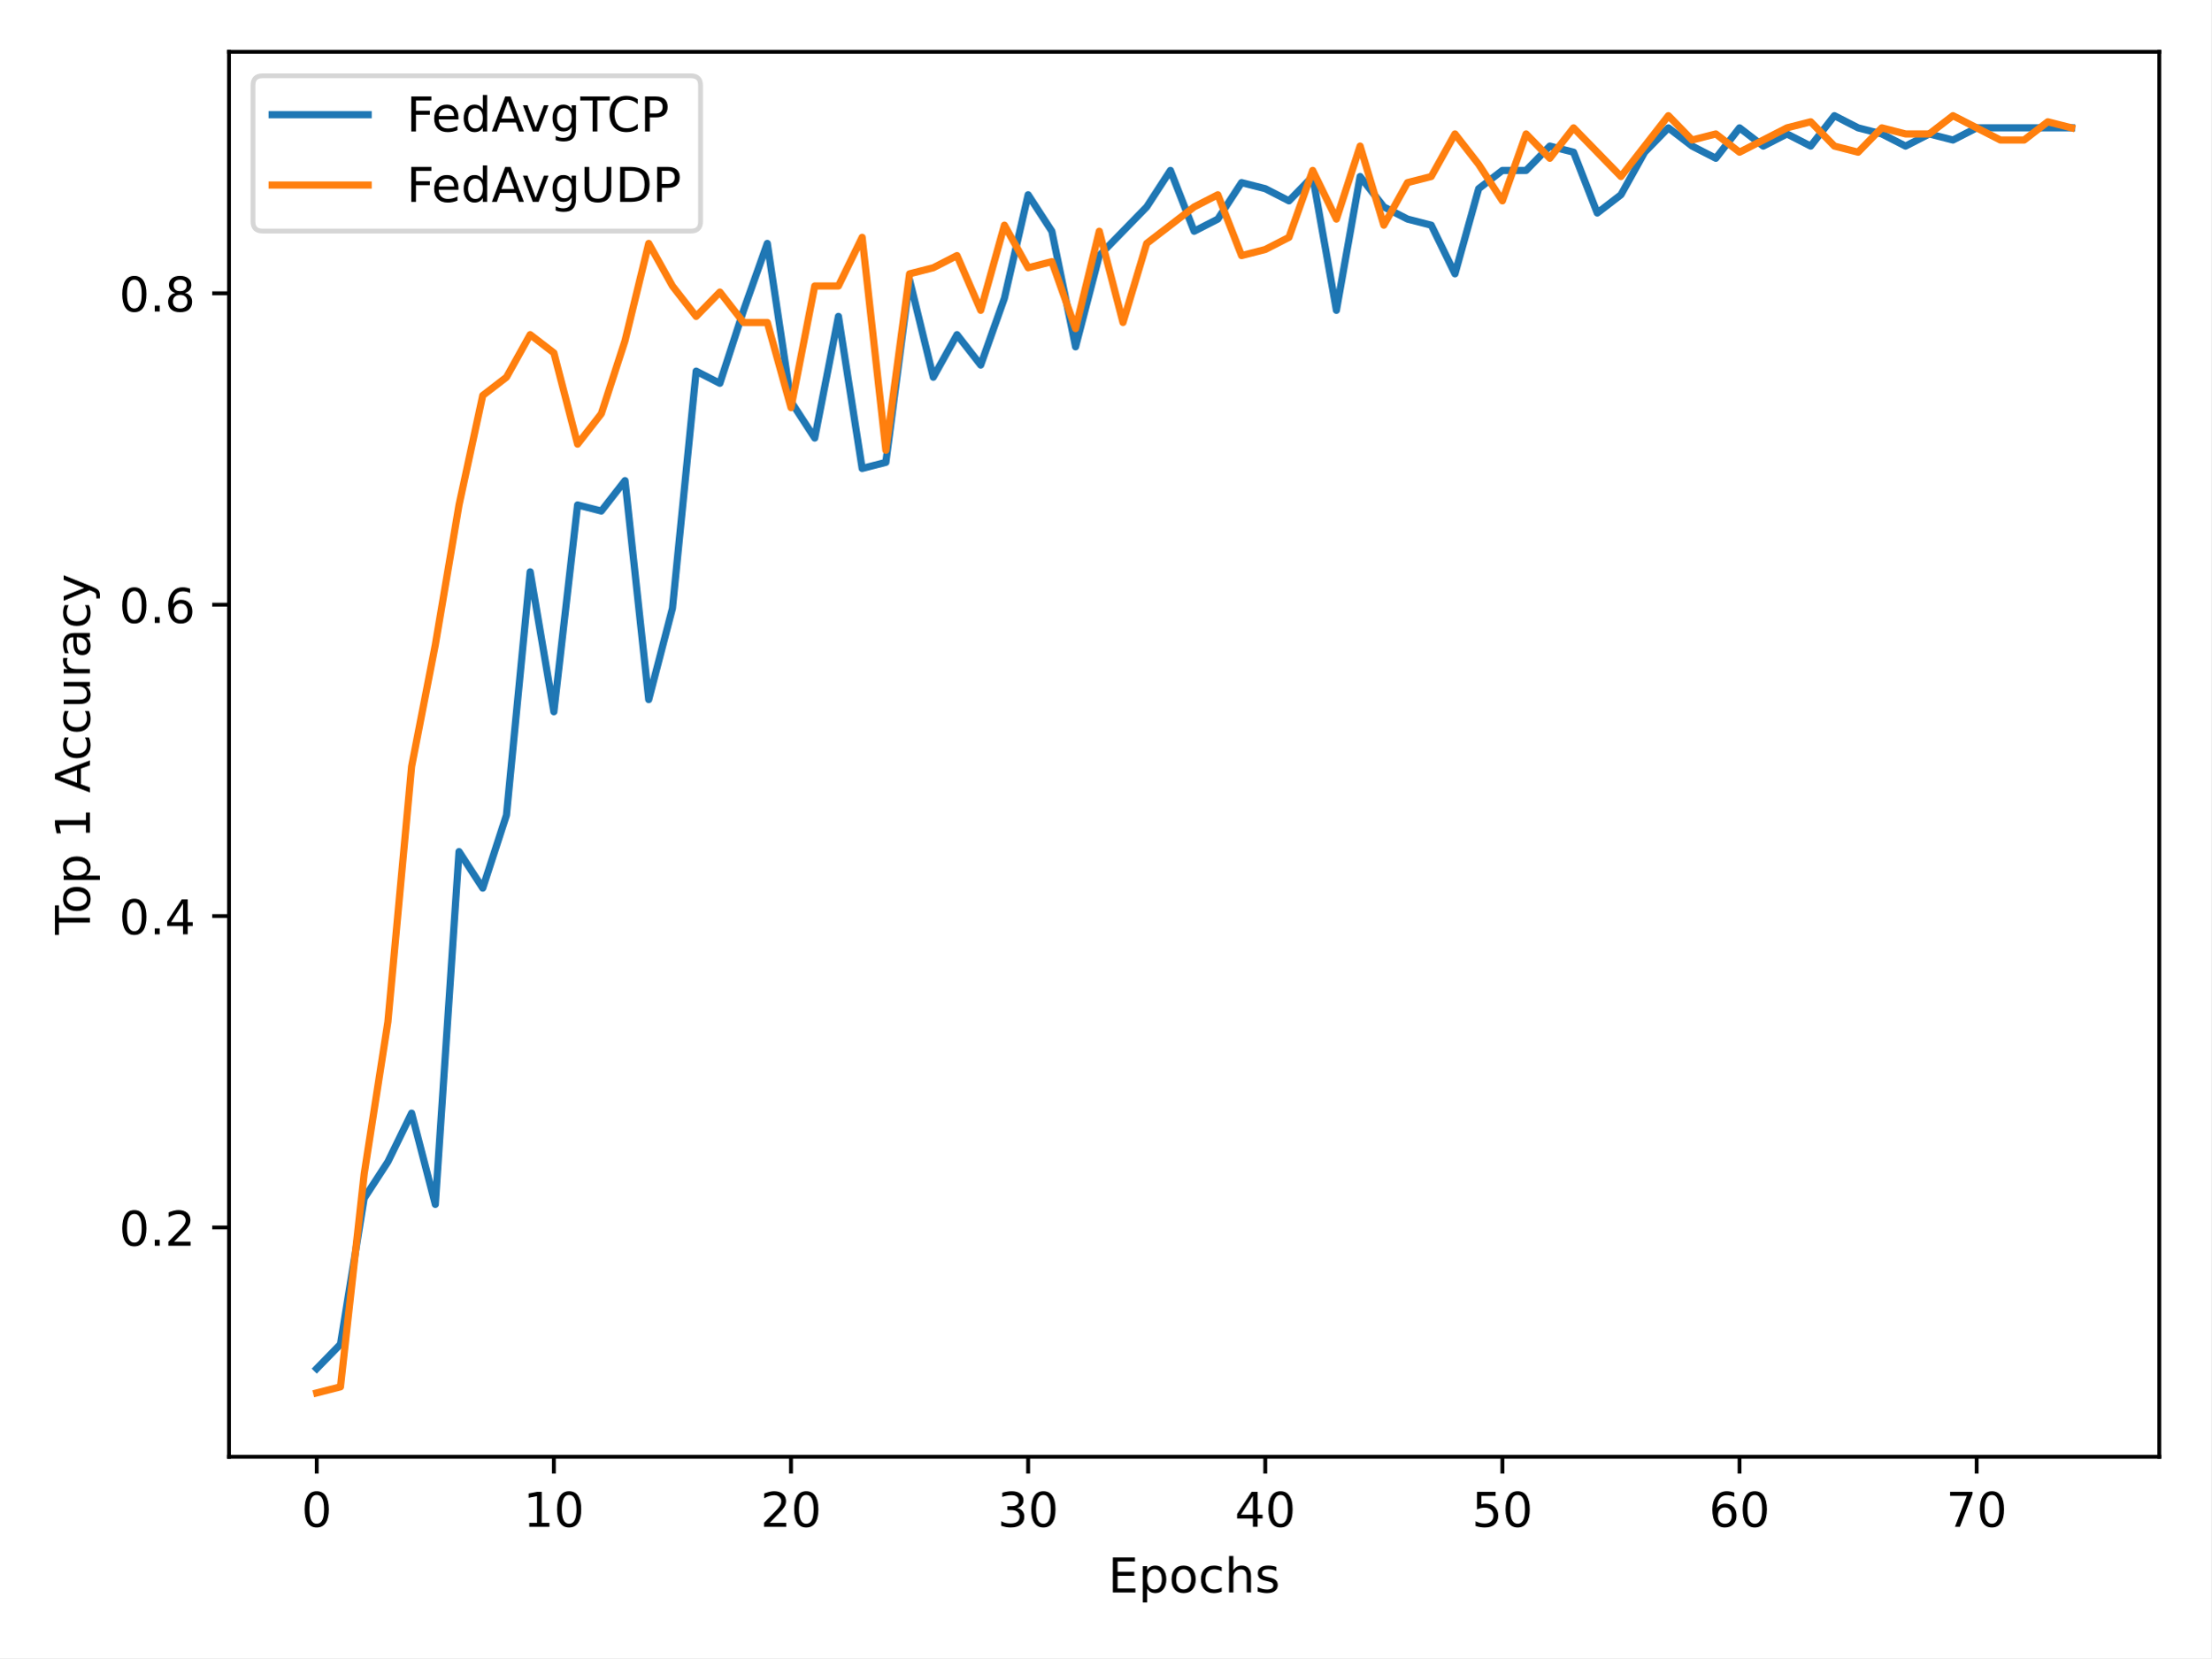
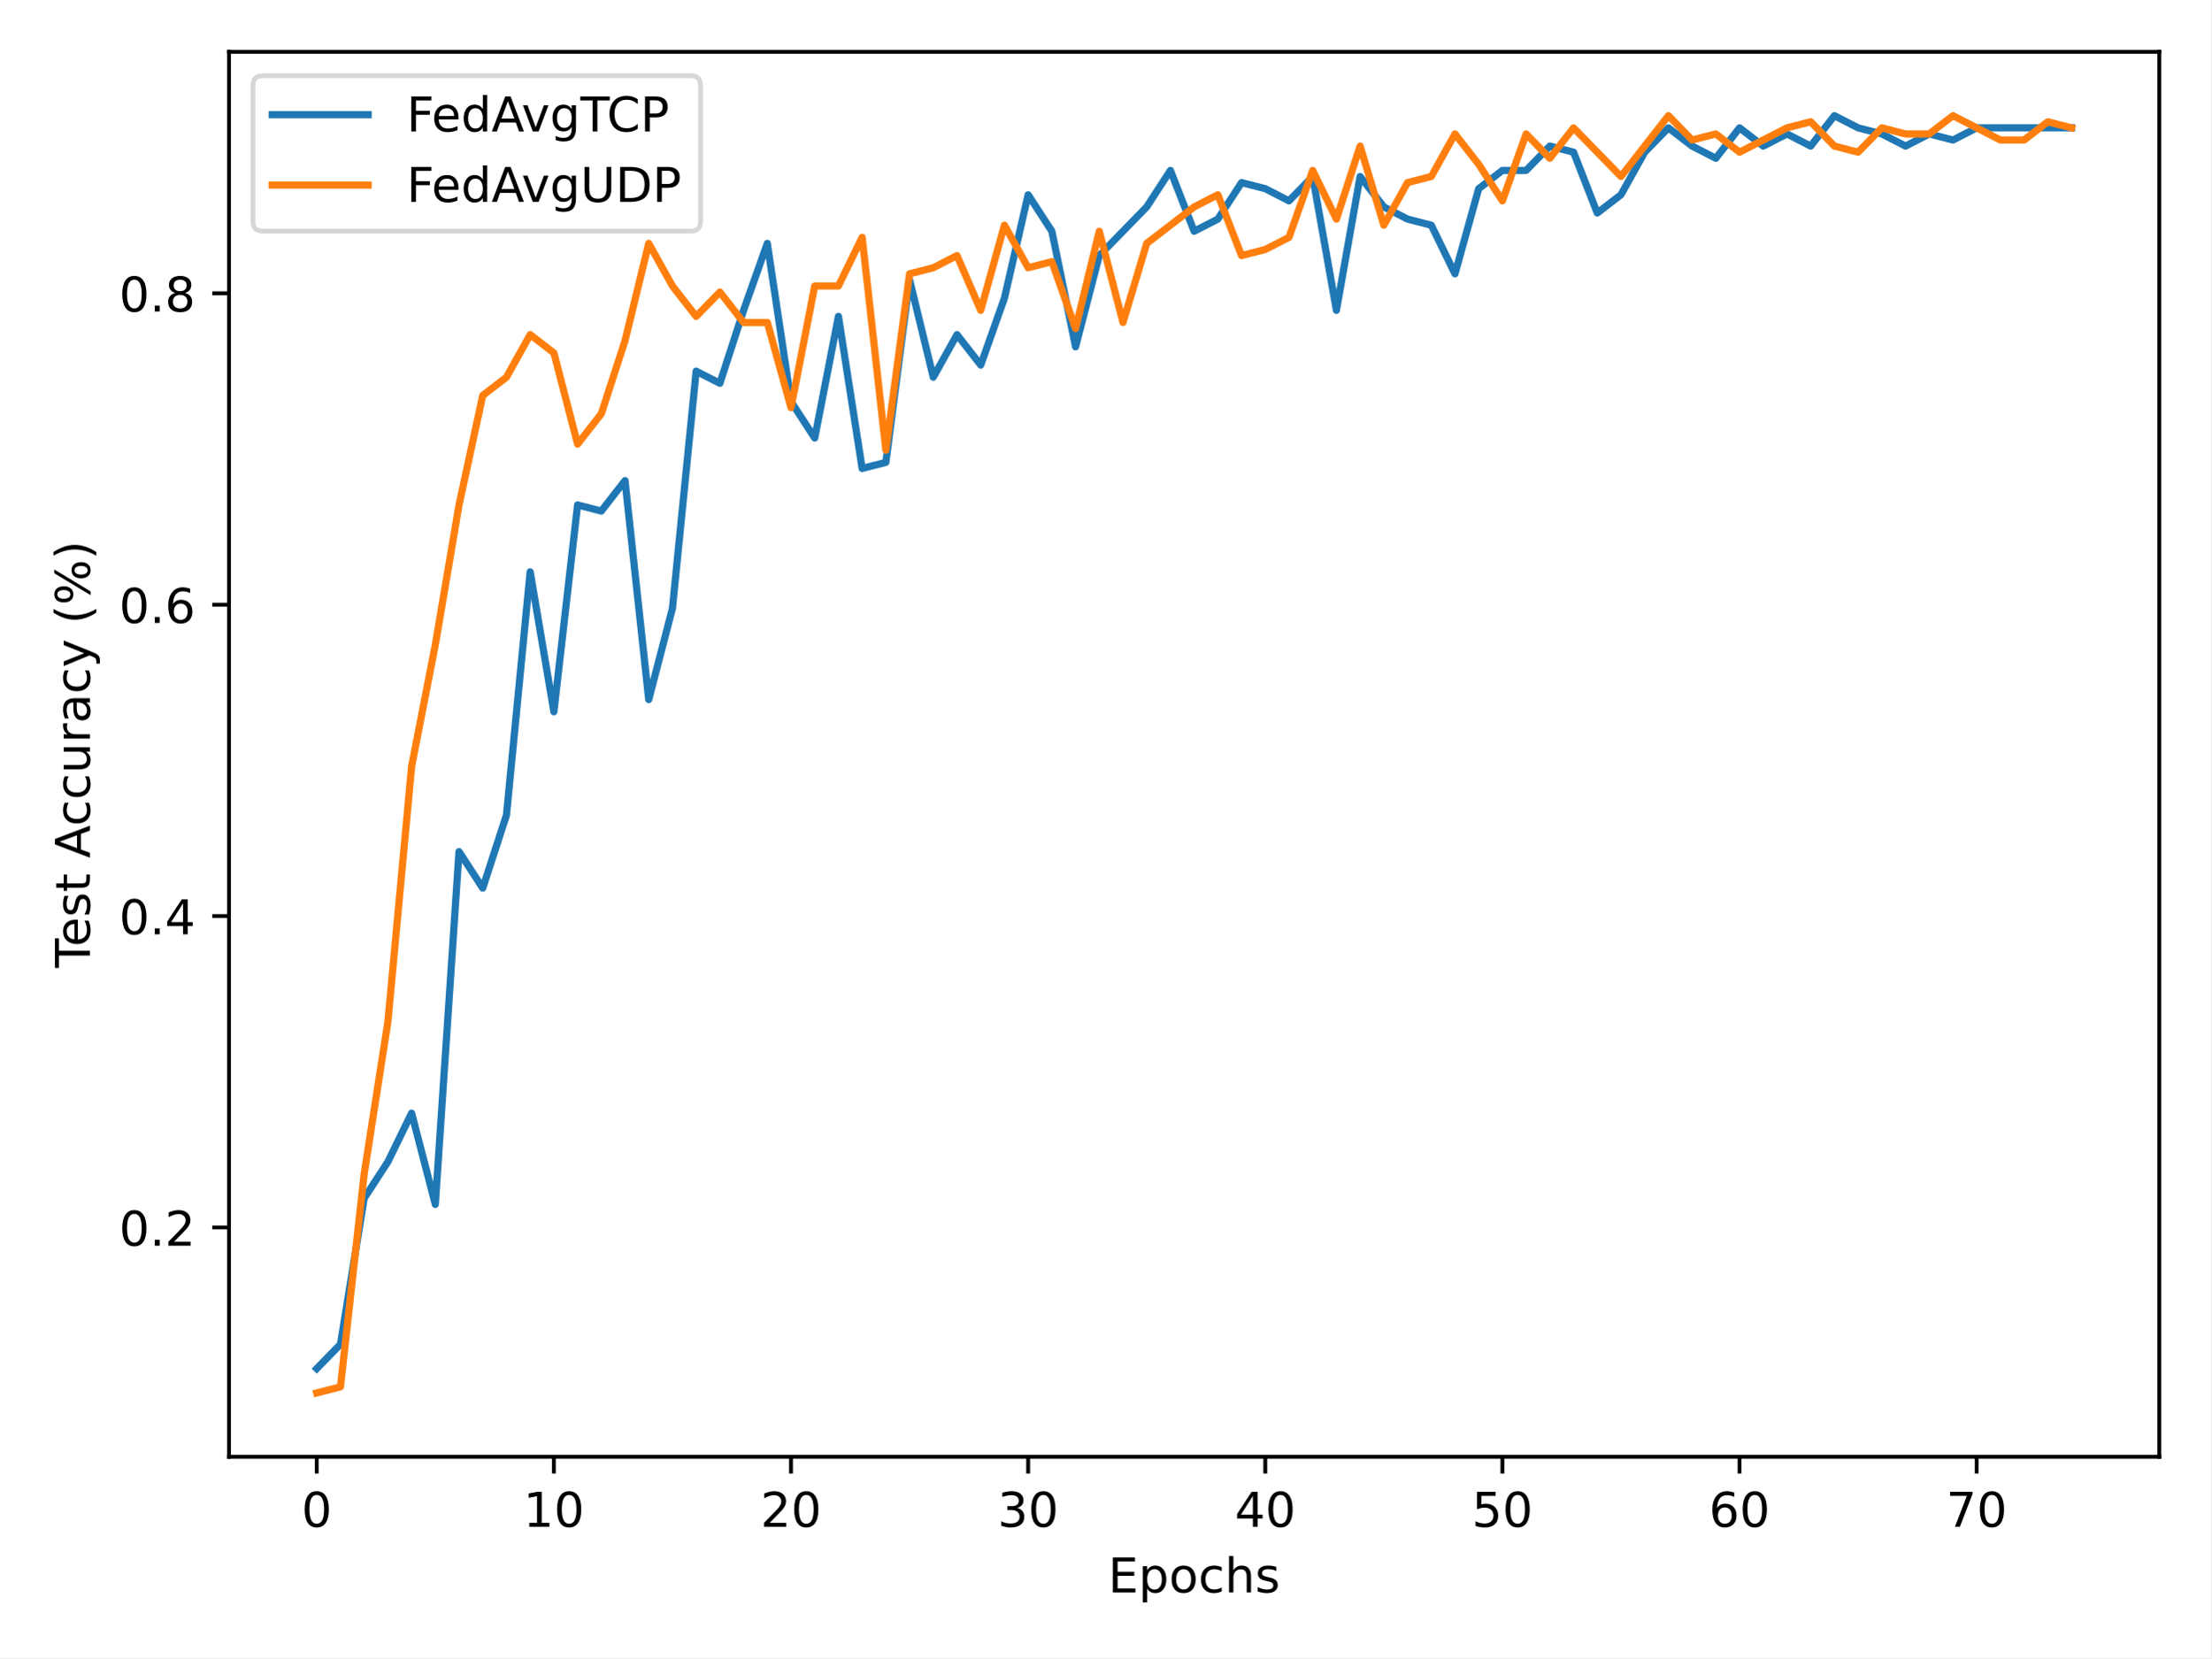
<svg xmlns="http://www.w3.org/2000/svg" xmlns:xlink="http://www.w3.org/1999/xlink" height="345.6pt" version="1.1" viewBox="0 0 460.8 345.6" width="460.8pt">
  <defs>
    <style type="text/css">*{stroke-linecap:butt;stroke-linejoin:round;}</style>
  </defs>
  <g id="figure_1">
    <g id="patch_1">
      <path d="M 0 345.6  L 460.8 345.6  L 460.8 0  L 0 0  z " style="fill:#ffffff;" />
    </g>
    <g id="axes_1">
      <g id="patch_2">
        <path d="M 47.72 303.64  L 450 303.64  L 450 10.8  L 47.72 10.8  z " style="fill:#ffffff;" />
      </g>
      <g id="matplotlib.axis_1">
        <g id="xtick_1">
          <g id="line2d_1">
            <defs>
-               <path d="M 0 0  L 0 3.5  " id="m5a58cfb8af" style="stroke:#000000;stroke-width:0.8;" />
-             </defs>
-             <g>
-               <use style="stroke:#000000;stroke-width:0.8;" x="66.005" xlink:href="#m5a58cfb8af" y="303.64" />
+               <path d="M 0 0  L 0 3.5  " id="m12900518f7" style="stroke:#000000;stroke-width:0.8;" />
+             </defs>
+             <g>
+               <use style="stroke:#000000;stroke-width:0.8;" x="66.005" xlink:href="#m12900518f7" y="303.64" />
            </g>
          </g>
          <g id="text_1">
            <g transform="translate(62.8242 318.2384)scale(0.1 -0.1)">
              <defs>
                <path d="M 31.781 66.406  Q 24.172 66.406 20.328 58.906  Q 16.5 51.422 16.5 36.375  Q 16.5 21.391 20.328 13.891  Q 24.172 6.391 31.781 6.391  Q 39.453 6.391 43.281 13.891  Q 47.125 21.391 47.125 36.375  Q 47.125 51.422 43.281 58.906  Q 39.453 66.406 31.781 66.406  z M 31.781 74.219  Q 44.047 74.219 50.516 64.516  Q 56.984 54.828 56.984 36.375  Q 56.984 17.969 50.516 8.266  Q 44.047 -1.422 31.781 -1.422  Q 19.531 -1.422 13.062 8.266  Q 6.594 17.969 6.594 36.375  Q 6.594 54.828 13.062 64.516  Q 19.531 74.219 31.781 74.219  z " id="DejaVuSans-48" />
              </defs>
              <use xlink:href="#DejaVuSans-48" />
            </g>
          </g>
        </g>
        <g id="xtick_2">
          <g id="line2d_2">
            <g>
-               <use style="stroke:#000000;stroke-width:0.8;" x="115.426" xlink:href="#m5a58cfb8af" y="303.64" />
+               <use style="stroke:#000000;stroke-width:0.8;" x="115.426" xlink:href="#m12900518f7" y="303.64" />
            </g>
          </g>
          <g id="text_2">
            <g transform="translate(109.0631 318.2384)scale(0.1 -0.1)">
              <defs>
                <path d="M 12.406 8.297  L 28.516 8.297  L 28.516 63.922  L 10.984 60.406  L 10.984 69.391  L 28.422 72.906  L 38.281 72.906  L 38.281 8.297  L 54.391 8.297  L 54.391 0  L 12.406 0  z " id="DejaVuSans-49" />
              </defs>
              <use xlink:href="#DejaVuSans-49" />
              <use x="63.623" xlink:href="#DejaVuSans-48" />
            </g>
          </g>
        </g>
        <g id="xtick_3">
          <g id="line2d_3">
            <g>
-               <use style="stroke:#000000;stroke-width:0.8;" x="164.846" xlink:href="#m5a58cfb8af" y="303.64" />
+               <use style="stroke:#000000;stroke-width:0.8;" x="164.846" xlink:href="#m12900518f7" y="303.64" />
            </g>
          </g>
          <g id="text_3">
            <g transform="translate(158.4832 318.2384)scale(0.1 -0.1)">
              <defs>
                <path d="M 19.188 8.297  L 53.609 8.297  L 53.609 0  L 7.328 0  L 7.328 8.297  Q 12.938 14.109 22.625 23.891  Q 32.328 33.688 34.812 36.531  Q 39.547 41.844 41.422 45.531  Q 43.312 49.219 43.312 52.781  Q 43.312 58.594 39.234 62.25  Q 35.156 65.922 28.609 65.922  Q 23.969 65.922 18.812 64.312  Q 13.672 62.703 7.812 59.422  L 7.812 69.391  Q 13.766 71.781 18.938 73  Q 24.125 74.219 28.422 74.219  Q 39.75 74.219 46.484 68.547  Q 53.219 62.891 53.219 53.422  Q 53.219 48.922 51.531 44.891  Q 49.859 40.875 45.406 35.406  Q 44.188 33.984 37.641 27.219  Q 31.109 20.453 19.188 8.297  z " id="DejaVuSans-50" />
              </defs>
              <use xlink:href="#DejaVuSans-50" />
              <use x="63.623" xlink:href="#DejaVuSans-48" />
            </g>
          </g>
        </g>
        <g id="xtick_4">
          <g id="line2d_4">
            <g>
-               <use style="stroke:#000000;stroke-width:0.8;" x="214.266" xlink:href="#m5a58cfb8af" y="303.64" />
+               <use style="stroke:#000000;stroke-width:0.8;" x="214.266" xlink:href="#m12900518f7" y="303.64" />
            </g>
          </g>
          <g id="text_4">
            <g transform="translate(207.9034 318.2384)scale(0.1 -0.1)">
              <defs>
                <path d="M 40.578 39.312  Q 47.656 37.797 51.625 33  Q 55.609 28.219 55.609 21.188  Q 55.609 10.406 48.188 4.484  Q 40.766 -1.422 27.094 -1.422  Q 22.516 -1.422 17.656 -0.516  Q 12.797 0.391 7.625 2.203  L 7.625 11.719  Q 11.719 9.328 16.594 8.109  Q 21.484 6.891 26.812 6.891  Q 36.078 6.891 40.938 10.547  Q 45.797 14.203 45.797 21.188  Q 45.797 27.641 41.281 31.266  Q 36.766 34.906 28.719 34.906  L 20.219 34.906  L 20.219 43.016  L 29.109 43.016  Q 36.375 43.016 40.234 45.922  Q 44.094 48.828 44.094 54.297  Q 44.094 59.906 40.109 62.906  Q 36.141 65.922 28.719 65.922  Q 24.656 65.922 20.016 65.031  Q 15.375 64.156 9.812 62.312  L 9.812 71.094  Q 15.438 72.656 20.344 73.438  Q 25.25 74.219 29.594 74.219  Q 40.828 74.219 47.359 69.109  Q 53.906 64.016 53.906 55.328  Q 53.906 49.266 50.438 45.094  Q 46.969 40.922 40.578 39.312  z " id="DejaVuSans-51" />
              </defs>
              <use xlink:href="#DejaVuSans-51" />
              <use x="63.623" xlink:href="#DejaVuSans-48" />
            </g>
          </g>
        </g>
        <g id="xtick_5">
          <g id="line2d_5">
            <g>
-               <use style="stroke:#000000;stroke-width:0.8;" x="263.686" xlink:href="#m5a58cfb8af" y="303.64" />
+               <use style="stroke:#000000;stroke-width:0.8;" x="263.686" xlink:href="#m12900518f7" y="303.64" />
            </g>
          </g>
          <g id="text_5">
            <g transform="translate(257.3235 318.2384)scale(0.1 -0.1)">
              <defs>
                <path d="M 37.797 64.312  L 12.891 25.391  L 37.797 25.391  z M 35.203 72.906  L 47.609 72.906  L 47.609 25.391  L 58.016 25.391  L 58.016 17.188  L 47.609 17.188  L 47.609 0  L 37.797 0  L 37.797 17.188  L 4.891 17.188  L 4.891 26.703  z " id="DejaVuSans-52" />
              </defs>
              <use xlink:href="#DejaVuSans-52" />
              <use x="63.623" xlink:href="#DejaVuSans-48" />
            </g>
          </g>
        </g>
        <g id="xtick_6">
          <g id="line2d_6">
            <g>
-               <use style="stroke:#000000;stroke-width:0.8;" x="313.106" xlink:href="#m5a58cfb8af" y="303.64" />
+               <use style="stroke:#000000;stroke-width:0.8;" x="313.106" xlink:href="#m12900518f7" y="303.64" />
            </g>
          </g>
          <g id="text_6">
            <g transform="translate(306.7437 318.2384)scale(0.1 -0.1)">
              <defs>
                <path d="M 10.797 72.906  L 49.516 72.906  L 49.516 64.594  L 19.828 64.594  L 19.828 46.734  Q 21.969 47.469 24.109 47.828  Q 26.266 48.188 28.422 48.188  Q 40.625 48.188 47.75 41.5  Q 54.891 34.812 54.891 23.391  Q 54.891 11.625 47.562 5.094  Q 40.234 -1.422 26.906 -1.422  Q 22.312 -1.422 17.547 -0.641  Q 12.797 0.141 7.719 1.703  L 7.719 11.625  Q 12.109 9.234 16.797 8.062  Q 21.484 6.891 26.703 6.891  Q 35.156 6.891 40.078 11.328  Q 45.016 15.766 45.016 23.391  Q 45.016 31 40.078 35.438  Q 35.156 39.891 26.703 39.891  Q 22.75 39.891 18.812 39.016  Q 14.891 38.141 10.797 36.281  z " id="DejaVuSans-53" />
              </defs>
              <use xlink:href="#DejaVuSans-53" />
              <use x="63.623" xlink:href="#DejaVuSans-48" />
            </g>
          </g>
        </g>
        <g id="xtick_7">
          <g id="line2d_7">
            <g>
-               <use style="stroke:#000000;stroke-width:0.8;" x="362.526" xlink:href="#m5a58cfb8af" y="303.64" />
+               <use style="stroke:#000000;stroke-width:0.8;" x="362.526" xlink:href="#m12900518f7" y="303.64" />
            </g>
          </g>
          <g id="text_7">
            <g transform="translate(356.1638 318.2384)scale(0.1 -0.1)">
              <defs>
                <path d="M 33.016 40.375  Q 26.375 40.375 22.484 35.828  Q 18.609 31.297 18.609 23.391  Q 18.609 15.531 22.484 10.953  Q 26.375 6.391 33.016 6.391  Q 39.656 6.391 43.531 10.953  Q 47.406 15.531 47.406 23.391  Q 47.406 31.297 43.531 35.828  Q 39.656 40.375 33.016 40.375  z M 52.594 71.297  L 52.594 62.312  Q 48.875 64.062 45.094 64.984  Q 41.312 65.922 37.594 65.922  Q 27.828 65.922 22.672 59.328  Q 17.531 52.734 16.797 39.406  Q 19.672 43.656 24.016 45.922  Q 28.375 48.188 33.594 48.188  Q 44.578 48.188 50.953 41.516  Q 57.328 34.859 57.328 23.391  Q 57.328 12.156 50.688 5.359  Q 44.047 -1.422 33.016 -1.422  Q 20.359 -1.422 13.672 8.266  Q 6.984 17.969 6.984 36.375  Q 6.984 53.656 15.188 63.938  Q 23.391 74.219 37.203 74.219  Q 40.922 74.219 44.703 73.484  Q 48.484 72.75 52.594 71.297  z " id="DejaVuSans-54" />
              </defs>
              <use xlink:href="#DejaVuSans-54" />
              <use x="63.623" xlink:href="#DejaVuSans-48" />
            </g>
          </g>
        </g>
        <g id="xtick_8">
          <g id="line2d_8">
            <g>
-               <use style="stroke:#000000;stroke-width:0.8;" x="411.946" xlink:href="#m5a58cfb8af" y="303.64" />
+               <use style="stroke:#000000;stroke-width:0.8;" x="411.946" xlink:href="#m12900518f7" y="303.64" />
            </g>
          </g>
          <g id="text_8">
            <g transform="translate(405.584 318.2384)scale(0.1 -0.1)">
              <defs>
                <path d="M 8.203 72.906  L 55.078 72.906  L 55.078 68.703  L 28.609 0  L 18.312 0  L 43.219 64.594  L 8.203 64.594  z " id="DejaVuSans-55" />
              </defs>
              <use xlink:href="#DejaVuSans-55" />
              <use x="63.623" xlink:href="#DejaVuSans-48" />
            </g>
          </g>
        </g>
        <g id="text_9">
          <g transform="translate(230.9444 331.9166)scale(0.1 -0.1)">
            <defs>
              <path d="M 9.812 72.906  L 55.906 72.906  L 55.906 64.594  L 19.672 64.594  L 19.672 43.016  L 54.391 43.016  L 54.391 34.719  L 19.672 34.719  L 19.672 8.297  L 56.781 8.297  L 56.781 0  L 9.812 0  z " id="DejaVuSans-69" />
              <path d="M 18.109 8.203  L 18.109 -20.797  L 9.078 -20.797  L 9.078 54.688  L 18.109 54.688  L 18.109 46.391  Q 20.953 51.266 25.266 53.625  Q 29.594 56 35.594 56  Q 45.562 56 51.781 48.094  Q 58.016 40.188 58.016 27.297  Q 58.016 14.406 51.781 6.484  Q 45.562 -1.422 35.594 -1.422  Q 29.594 -1.422 25.266 0.953  Q 20.953 3.328 18.109 8.203  z M 48.688 27.297  Q 48.688 37.203 44.609 42.844  Q 40.531 48.484 33.406 48.484  Q 26.266 48.484 22.188 42.844  Q 18.109 37.203 18.109 27.297  Q 18.109 17.391 22.188 11.75  Q 26.266 6.109 33.406 6.109  Q 40.531 6.109 44.609 11.75  Q 48.688 17.391 48.688 27.297  z " id="DejaVuSans-112" />
              <path d="M 30.609 48.391  Q 23.391 48.391 19.188 42.75  Q 14.984 37.109 14.984 27.297  Q 14.984 17.484 19.156 11.844  Q 23.344 6.203 30.609 6.203  Q 37.797 6.203 41.984 11.859  Q 46.188 17.531 46.188 27.297  Q 46.188 37.016 41.984 42.703  Q 37.797 48.391 30.609 48.391  z M 30.609 56  Q 42.328 56 49.016 48.375  Q 55.719 40.766 55.719 27.297  Q 55.719 13.875 49.016 6.219  Q 42.328 -1.422 30.609 -1.422  Q 18.844 -1.422 12.172 6.219  Q 5.516 13.875 5.516 27.297  Q 5.516 40.766 12.172 48.375  Q 18.844 56 30.609 56  z " id="DejaVuSans-111" />
              <path d="M 48.781 52.594  L 48.781 44.188  Q 44.969 46.297 41.141 47.344  Q 37.312 48.391 33.406 48.391  Q 24.656 48.391 19.812 42.844  Q 14.984 37.312 14.984 27.297  Q 14.984 17.281 19.812 11.734  Q 24.656 6.203 33.406 6.203  Q 37.312 6.203 41.141 7.25  Q 44.969 8.297 48.781 10.406  L 48.781 2.094  Q 45.016 0.344 40.984 -0.531  Q 36.969 -1.422 32.422 -1.422  Q 20.062 -1.422 12.781 6.344  Q 5.516 14.109 5.516 27.297  Q 5.516 40.672 12.859 48.328  Q 20.219 56 33.016 56  Q 37.156 56 41.109 55.141  Q 45.062 54.297 48.781 52.594  z " id="DejaVuSans-99" />
              <path d="M 54.891 33.016  L 54.891 0  L 45.906 0  L 45.906 32.719  Q 45.906 40.484 42.875 44.328  Q 39.844 48.188 33.797 48.188  Q 26.516 48.188 22.312 43.547  Q 18.109 38.922 18.109 30.906  L 18.109 0  L 9.078 0  L 9.078 75.984  L 18.109 75.984  L 18.109 46.188  Q 21.344 51.125 25.703 53.562  Q 30.078 56 35.797 56  Q 45.219 56 50.047 50.172  Q 54.891 44.344 54.891 33.016  z " id="DejaVuSans-104" />
              <path d="M 44.281 53.078  L 44.281 44.578  Q 40.484 46.531 36.375 47.5  Q 32.281 48.484 27.875 48.484  Q 21.188 48.484 17.844 46.438  Q 14.5 44.391 14.5 40.281  Q 14.5 37.156 16.891 35.375  Q 19.281 33.594 26.516 31.984  L 29.594 31.297  Q 39.156 29.25 43.188 25.516  Q 47.219 21.781 47.219 15.094  Q 47.219 7.469 41.188 3.016  Q 35.156 -1.422 24.609 -1.422  Q 20.219 -1.422 15.453 -0.562  Q 10.688 0.297 5.422 2  L 5.422 11.281  Q 10.406 8.688 15.234 7.391  Q 20.062 6.109 24.812 6.109  Q 31.156 6.109 34.562 8.281  Q 37.984 10.453 37.984 14.406  Q 37.984 18.062 35.516 20.016  Q 33.062 21.969 24.703 23.781  L 21.578 24.516  Q 13.234 26.266 9.516 29.906  Q 5.812 33.547 5.812 39.891  Q 5.812 47.609 11.281 51.797  Q 16.75 56 26.812 56  Q 31.781 56 36.172 55.266  Q 40.578 54.547 44.281 53.078  z " id="DejaVuSans-115" />
            </defs>
            <use xlink:href="#DejaVuSans-69" />
            <use x="63.184" xlink:href="#DejaVuSans-112" />
            <use x="126.66" xlink:href="#DejaVuSans-111" />
            <use x="187.842" xlink:href="#DejaVuSans-99" />
            <use x="242.822" xlink:href="#DejaVuSans-104" />
            <use x="306.201" xlink:href="#DejaVuSans-115" />
          </g>
        </g>
      </g>
      <g id="matplotlib.axis_2">
        <g id="ytick_1">
          <g id="line2d_9">
            <defs>
-               <path d="M 0 0  L -3.5 0  " id="m34c7f30ff5" style="stroke:#000000;stroke-width:0.8;" />
-             </defs>
-             <g>
-               <use style="stroke:#000000;stroke-width:0.8;" x="47.72" xlink:href="#m34c7f30ff5" y="255.847" />
+               <path d="M 0 0  L -3.5 0  " id="m53a044d6f5" style="stroke:#000000;stroke-width:0.8;" />
+             </defs>
+             <g>
+               <use style="stroke:#000000;stroke-width:0.8;" x="47.72" xlink:href="#m53a044d6f5" y="255.847" />
            </g>
          </g>
          <g id="text_10">
            <g transform="translate(24.81687 259.6467)scale(0.1 -0.1)">
              <defs>
                <path d="M 10.688 12.406  L 21 12.406  L 21 0  L 10.688 0  z " id="DejaVuSans-46" />
              </defs>
              <use xlink:href="#DejaVuSans-48" />
              <use x="63.623" xlink:href="#DejaVuSans-46" />
              <use x="95.41" xlink:href="#DejaVuSans-50" />
            </g>
          </g>
        </g>
        <g id="ytick_2">
          <g id="line2d_10">
            <g>
-               <use style="stroke:#000000;stroke-width:0.8;" x="47.72" xlink:href="#m34c7f30ff5" y="190.941" />
+               <use style="stroke:#000000;stroke-width:0.8;" x="47.72" xlink:href="#m53a044d6f5" y="190.941" />
            </g>
          </g>
          <g id="text_11">
            <g transform="translate(24.81687 194.7402)scale(0.1 -0.1)">
              <use xlink:href="#DejaVuSans-48" />
              <use x="63.623" xlink:href="#DejaVuSans-46" />
              <use x="95.41" xlink:href="#DejaVuSans-52" />
            </g>
          </g>
        </g>
        <g id="ytick_3">
          <g id="line2d_11">
            <g>
-               <use style="stroke:#000000;stroke-width:0.8;" x="47.72" xlink:href="#m34c7f30ff5" y="126.034" />
+               <use style="stroke:#000000;stroke-width:0.8;" x="47.72" xlink:href="#m53a044d6f5" y="126.034" />
            </g>
          </g>
          <g id="text_12">
            <g transform="translate(24.81687 129.8337)scale(0.1 -0.1)">
              <use xlink:href="#DejaVuSans-48" />
              <use x="63.623" xlink:href="#DejaVuSans-46" />
              <use x="95.41" xlink:href="#DejaVuSans-54" />
            </g>
          </g>
        </g>
        <g id="ytick_4">
          <g id="line2d_12">
            <g>
-               <use style="stroke:#000000;stroke-width:0.8;" x="47.72" xlink:href="#m34c7f30ff5" y="61.128" />
+               <use style="stroke:#000000;stroke-width:0.8;" x="47.72" xlink:href="#m53a044d6f5" y="61.128" />
            </g>
          </g>
          <g id="text_13">
            <g transform="translate(24.81687 64.92713)scale(0.1 -0.1)">
              <defs>
                <path d="M 31.781 34.625  Q 24.75 34.625 20.719 30.859  Q 16.703 27.094 16.703 20.516  Q 16.703 13.922 20.719 10.156  Q 24.75 6.391 31.781 6.391  Q 38.812 6.391 42.859 10.172  Q 46.922 13.969 46.922 20.516  Q 46.922 27.094 42.891 30.859  Q 38.875 34.625 31.781 34.625  z M 21.922 38.812  Q 15.578 40.375 12.031 44.719  Q 8.5 49.078 8.5 55.328  Q 8.5 64.062 14.719 69.141  Q 20.953 74.219 31.781 74.219  Q 42.672 74.219 48.875 69.141  Q 55.078 64.062 55.078 55.328  Q 55.078 49.078 51.531 44.719  Q 48 40.375 41.703 38.812  Q 48.828 37.156 52.797 32.312  Q 56.781 27.484 56.781 20.516  Q 56.781 9.906 50.312 4.234  Q 43.844 -1.422 31.781 -1.422  Q 19.734 -1.422 13.25 4.234  Q 6.781 9.906 6.781 20.516  Q 6.781 27.484 10.781 32.312  Q 14.797 37.156 21.922 38.812  z M 18.312 54.391  Q 18.312 48.734 21.844 45.562  Q 25.391 42.391 31.781 42.391  Q 38.141 42.391 41.719 45.562  Q 45.312 48.734 45.312 54.391  Q 45.312 60.062 41.719 63.234  Q 38.141 66.406 31.781 66.406  Q 25.391 66.406 21.844 63.234  Q 18.312 60.062 18.312 54.391  z " id="DejaVuSans-56" />
              </defs>
              <use xlink:href="#DejaVuSans-48" />
              <use x="63.623" xlink:href="#DejaVuSans-46" />
              <use x="95.41" xlink:href="#DejaVuSans-56" />
            </g>
          </g>
        </g>
        <g id="text_14">
-           <g transform="translate(18.73719 194.845)rotate(-90)scale(0.1 -0.1)">
+           <g transform="translate(18.73719 201.7239)rotate(-90)scale(0.1 -0.1)">
            <defs>
              <path d="M -0.297 72.906  L 61.375 72.906  L 61.375 64.594  L 35.5 64.594  L 35.5 0  L 25.594 0  L 25.594 64.594  L -0.297 64.594  z " id="DejaVuSans-84" />
+               <path d="M 56.203 29.594  L 56.203 25.203  L 14.891 25.203  Q 15.484 15.922 20.484 11.062  Q 25.484 6.203 34.422 6.203  Q 39.594 6.203 44.453 7.469  Q 49.312 8.734 54.109 11.281  L 54.109 2.781  Q 49.266 0.734 44.188 -0.344  Q 39.109 -1.422 33.891 -1.422  Q 20.797 -1.422 13.156 6.188  Q 5.516 13.812 5.516 26.812  Q 5.516 40.234 12.766 48.109  Q 20.016 56 32.328 56  Q 43.359 56 49.781 48.891  Q 56.203 41.797 56.203 29.594  z M 47.219 32.234  Q 47.125 39.594 43.094 43.984  Q 39.062 48.391 32.422 48.391  Q 24.906 48.391 20.391 44.141  Q 15.875 39.891 15.188 32.172  z " id="DejaVuSans-101" />
+               <path d="M 18.312 70.219  L 18.312 54.688  L 36.812 54.688  L 36.812 47.703  L 18.312 47.703  L 18.312 18.016  Q 18.312 11.328 20.141 9.422  Q 21.969 7.516 27.594 7.516  L 36.812 7.516  L 36.812 0  L 27.594 0  Q 17.188 0 13.234 3.875  Q 9.281 7.766 9.281 18.016  L 9.281 47.703  L 2.688 47.703  L 2.688 54.688  L 9.281 54.688  L 9.281 70.219  z " id="DejaVuSans-116" />
              <path id="DejaVuSans-32" />
              <path d="M 34.188 63.188  L 20.797 26.906  L 47.609 26.906  z M 28.609 72.906  L 39.797 72.906  L 67.578 0  L 57.328 0  L 50.688 18.703  L 17.828 18.703  L 11.188 0  L 0.781 0  z " id="DejaVuSans-65" />
              <path d="M 8.5 21.578  L 8.5 54.688  L 17.484 54.688  L 17.484 21.922  Q 17.484 14.156 20.5 10.266  Q 23.531 6.391 29.594 6.391  Q 36.859 6.391 41.078 11.031  Q 45.312 15.672 45.312 23.688  L 45.312 54.688  L 54.297 54.688  L 54.297 0  L 45.312 0  L 45.312 8.406  Q 42.047 3.422 37.719 1  Q 33.406 -1.422 27.688 -1.422  Q 18.266 -1.422 13.375 4.438  Q 8.5 10.297 8.5 21.578  z M 31.109 56  z " id="DejaVuSans-117" />
              <path d="M 41.109 46.297  Q 39.594 47.172 37.812 47.578  Q 36.031 48 33.891 48  Q 26.266 48 22.188 43.047  Q 18.109 38.094 18.109 28.812  L 18.109 0  L 9.078 0  L 9.078 54.688  L 18.109 54.688  L 18.109 46.188  Q 20.953 51.172 25.484 53.578  Q 30.031 56 36.531 56  Q 37.453 56 38.578 55.875  Q 39.703 55.766 41.062 55.516  z " id="DejaVuSans-114" />
              <path d="M 34.281 27.484  Q 23.391 27.484 19.188 25  Q 14.984 22.516 14.984 16.5  Q 14.984 11.719 18.141 8.906  Q 21.297 6.109 26.703 6.109  Q 34.188 6.109 38.703 11.406  Q 43.219 16.703 43.219 25.484  L 43.219 27.484  z M 52.203 31.203  L 52.203 0  L 43.219 0  L 43.219 8.297  Q 40.141 3.328 35.547 0.953  Q 30.953 -1.422 24.312 -1.422  Q 15.922 -1.422 10.953 3.297  Q 6 8.016 6 15.922  Q 6 25.141 12.172 29.828  Q 18.359 34.516 30.609 34.516  L 43.219 34.516  L 43.219 35.406  Q 43.219 41.609 39.141 45  Q 35.062 48.391 27.688 48.391  Q 23 48.391 18.547 47.266  Q 14.109 46.141 10.016 43.891  L 10.016 52.203  Q 14.938 54.109 19.578 55.047  Q 24.219 56 28.609 56  Q 40.484 56 46.344 49.844  Q 52.203 43.703 52.203 31.203  z " id="DejaVuSans-97" />
              <path d="M 32.172 -5.078  Q 28.375 -14.844 24.75 -17.812  Q 21.141 -20.797 15.094 -20.797  L 7.906 -20.797  L 7.906 -13.281  L 13.188 -13.281  Q 16.891 -13.281 18.938 -11.516  Q 21 -9.766 23.484 -3.219  L 25.094 0.875  L 2.984 54.688  L 12.5 54.688  L 29.594 11.922  L 46.688 54.688  L 56.203 54.688  z " id="DejaVuSans-121" />
+               <path d="M 31 75.875  Q 24.469 64.656 21.281 53.656  Q 18.109 42.672 18.109 31.391  Q 18.109 20.125 21.312 9.062  Q 24.516 -2 31 -13.188  L 23.188 -13.188  Q 15.875 -1.703 12.234 9.375  Q 8.594 20.453 8.594 31.391  Q 8.594 42.281 12.203 53.312  Q 15.828 64.359 23.188 75.875  z " id="DejaVuSans-40" />
+               <path d="M 72.703 32.078  Q 68.453 32.078 66.031 28.469  Q 63.625 24.859 63.625 18.406  Q 63.625 12.062 66.031 8.422  Q 68.453 4.781 72.703 4.781  Q 76.859 4.781 79.266 8.422  Q 81.688 12.062 81.688 18.406  Q 81.688 24.812 79.266 28.438  Q 76.859 32.078 72.703 32.078  z M 72.703 38.281  Q 80.422 38.281 84.953 32.906  Q 89.5 27.547 89.5 18.406  Q 89.5 9.281 84.938 3.922  Q 80.375 -1.422 72.703 -1.422  Q 64.891 -1.422 60.344 3.922  Q 55.812 9.281 55.812 18.406  Q 55.812 27.594 60.375 32.938  Q 64.938 38.281 72.703 38.281  z M 22.312 68.016  Q 18.109 68.016 15.688 64.375  Q 13.281 60.75 13.281 54.391  Q 13.281 47.953 15.672 44.328  Q 18.062 40.719 22.312 40.719  Q 26.562 40.719 28.969 44.328  Q 31.391 47.953 31.391 54.391  Q 31.391 60.688 28.953 64.344  Q 26.516 68.016 22.312 68.016  z M 66.406 74.219  L 74.219 74.219  L 28.609 -1.422  L 20.797 -1.422  z M 22.312 74.219  Q 30.031 74.219 34.609 68.875  Q 39.203 63.531 39.203 54.391  Q 39.203 45.172 34.641 39.844  Q 30.078 34.516 22.312 34.516  Q 14.547 34.516 10.031 39.859  Q 5.516 45.219 5.516 54.391  Q 5.516 63.484 10.047 68.844  Q 14.594 74.219 22.312 74.219  z " id="DejaVuSans-37" />
+               <path d="M 8.016 75.875  L 15.828 75.875  Q 23.141 64.359 26.781 53.312  Q 30.422 42.281 30.422 31.391  Q 30.422 20.453 26.781 9.375  Q 23.141 -1.703 15.828 -13.188  L 8.016 -13.188  Q 14.5 -2 17.703 9.062  Q 20.906 20.125 20.906 31.391  Q 20.906 42.672 17.703 53.656  Q 14.5 64.656 8.016 75.875  z " id="DejaVuSans-41" />
            </defs>
            <use xlink:href="#DejaVuSans-84" />
-             <use x="44.084" xlink:href="#DejaVuSans-111" />
-             <use x="105.266" xlink:href="#DejaVuSans-112" />
-             <use x="168.742" xlink:href="#DejaVuSans-32" />
-             <use x="200.529" xlink:href="#DejaVuSans-49" />
-             <use x="264.152" xlink:href="#DejaVuSans-32" />
-             <use x="295.939" xlink:href="#DejaVuSans-65" />
-             <use x="362.598" xlink:href="#DejaVuSans-99" />
-             <use x="417.578" xlink:href="#DejaVuSans-99" />
-             <use x="472.559" xlink:href="#DejaVuSans-117" />
-             <use x="535.938" xlink:href="#DejaVuSans-114" />
-             <use x="577.051" xlink:href="#DejaVuSans-97" />
-             <use x="638.33" xlink:href="#DejaVuSans-99" />
-             <use x="693.311" xlink:href="#DejaVuSans-121" />
+             <use x="44.084" xlink:href="#DejaVuSans-101" />
+             <use x="105.607" xlink:href="#DejaVuSans-115" />
+             <use x="157.707" xlink:href="#DejaVuSans-116" />
+             <use x="196.916" xlink:href="#DejaVuSans-32" />
+             <use x="228.703" xlink:href="#DejaVuSans-65" />
+             <use x="295.361" xlink:href="#DejaVuSans-99" />
+             <use x="350.342" xlink:href="#DejaVuSans-99" />
+             <use x="405.322" xlink:href="#DejaVuSans-117" />
+             <use x="468.701" xlink:href="#DejaVuSans-114" />
+             <use x="509.814" xlink:href="#DejaVuSans-97" />
+             <use x="571.094" xlink:href="#DejaVuSans-99" />
+             <use x="626.074" xlink:href="#DejaVuSans-121" />
+             <use x="685.254" xlink:href="#DejaVuSans-32" />
+             <use x="717.041" xlink:href="#DejaVuSans-40" />
+             <use x="756.055" xlink:href="#DejaVuSans-37" />
+             <use x="851.074" xlink:href="#DejaVuSans-41" />
          </g>
        </g>
      </g>
      <g id="line2d_13">
-         <path clip-path="url(#p1f48b7b376)" d="M 66.005 285.258  L 70.947 280.187  L 75.889 249.763  L 80.831 242.156  L 85.774 232.015  L 90.716 251.03  L 95.658 177.503  L 100.6 185.11  L 105.542 169.897  L 110.484 119.189  L 115.426 148.346  L 120.368 105.244  L 125.31 106.512  L 130.252 100.173  L 135.194 145.811  L 140.136 126.795  L 145.078 77.355  L 150.02 79.89  L 154.962 64.677  L 159.904 50.733  L 164.846 83.693  L 169.788 91.299  L 174.73 65.945  L 179.672 97.638  L 184.614 96.37  L 189.556 58.339  L 194.498 78.622  L 199.44 69.748  L 204.382 76.087  L 209.324 62.142  L 214.266 40.591  L 219.208 48.197  L 224.15 72.284  L 229.092 53.268  L 234.034 48.197  L 238.976 43.126  L 243.918 35.52  L 248.86 48.197  L 253.802 45.662  L 258.744 38.056  L 263.686 39.323  L 268.628 41.859  L 273.57 36.788  L 278.512 64.677  L 283.454 36.788  L 288.396 43.126  L 293.338 45.662  L 298.28 46.93  L 303.222 57.071  L 308.164 39.323  L 313.106 35.52  L 318.048 35.52  L 322.99 30.449  L 327.932 31.717  L 332.874 44.394  L 337.816 40.591  L 342.758 31.717  L 347.7 26.646  L 352.642 30.449  L 357.584 32.985  L 362.526 26.646  L 367.468 30.449  L 372.41 27.914  L 377.352 30.449  L 382.294 24.111  L 387.236 26.646  L 392.178 27.914  L 397.12 30.449  L 402.062 27.914  L 407.004 29.182  L 411.946 26.646  L 416.889 26.646  L 421.831 26.646  L 426.773 26.646  L 431.715 26.646  " style="fill:none;stroke:#1f77b4;stroke-linecap:square;stroke-width:1.5;" />
+         <path clip-path="url(#p2351901ce1)" d="M 66.005 285.258  L 70.947 280.187  L 75.889 249.763  L 80.831 242.156  L 85.774 232.015  L 90.716 251.03  L 95.658 177.503  L 100.6 185.11  L 105.542 169.897  L 110.484 119.189  L 115.426 148.346  L 120.368 105.244  L 125.31 106.512  L 130.252 100.173  L 135.194 145.811  L 140.136 126.795  L 145.078 77.355  L 150.02 79.89  L 154.962 64.677  L 159.904 50.733  L 164.846 83.693  L 169.788 91.299  L 174.73 65.945  L 179.672 97.638  L 184.614 96.37  L 189.556 58.339  L 194.498 78.622  L 199.44 69.748  L 204.382 76.087  L 209.324 62.142  L 214.266 40.591  L 219.208 48.197  L 224.15 72.284  L 229.092 53.268  L 234.034 48.197  L 238.976 43.126  L 243.918 35.52  L 248.86 48.197  L 253.802 45.662  L 258.744 38.056  L 263.686 39.323  L 268.628 41.859  L 273.57 36.788  L 278.512 64.677  L 283.454 36.788  L 288.396 43.126  L 293.338 45.662  L 298.28 46.93  L 303.222 57.071  L 308.164 39.323  L 313.106 35.52  L 318.048 35.52  L 322.99 30.449  L 327.932 31.717  L 332.874 44.394  L 337.816 40.591  L 342.758 31.717  L 347.7 26.646  L 352.642 30.449  L 357.584 32.985  L 362.526 26.646  L 367.468 30.449  L 372.41 27.914  L 377.352 30.449  L 382.294 24.111  L 387.236 26.646  L 392.178 27.914  L 397.12 30.449  L 402.062 27.914  L 407.004 29.182  L 411.946 26.646  L 416.889 26.646  L 421.831 26.646  L 426.773 26.646  L 431.715 26.646  " style="fill:none;stroke:#1f77b4;stroke-linecap:square;stroke-width:1.5;" />
      </g>
      <g id="line2d_14">
-         <path clip-path="url(#p1f48b7b376)" d="M 66.005 290.329  L 70.947 289.061  L 75.889 244.692  L 80.831 212.999  L 85.774 159.755  L 90.716 134.401  L 95.658 105.244  L 100.6 82.425  L 105.542 78.622  L 110.484 69.748  L 115.426 73.551  L 120.368 92.567  L 125.31 86.228  L 130.252 71.016  L 135.194 50.733  L 140.136 59.607  L 145.078 65.945  L 150.02 60.874  L 154.962 67.213  L 159.904 67.213  L 164.846 84.961  L 169.788 59.607  L 174.73 59.607  L 179.672 49.465  L 184.614 93.835  L 189.556 57.071  L 194.498 55.804  L 199.44 53.268  L 204.382 64.677  L 209.324 46.93  L 214.266 55.804  L 219.208 54.536  L 224.15 68.481  L 229.092 48.197  L 234.034 67.213  L 238.976 50.733  L 243.918 46.93  L 248.86 43.126  L 253.802 40.591  L 258.744 53.268  L 263.686 52  L 268.628 49.465  L 273.57 35.52  L 278.512 45.662  L 283.454 30.449  L 288.396 46.93  L 293.338 38.056  L 298.28 36.788  L 303.222 27.914  L 308.164 34.253  L 313.106 41.859  L 318.048 27.914  L 322.99 32.985  L 327.932 26.646  L 332.874 31.717  L 337.816 36.788  L 342.758 30.449  L 347.7 24.111  L 352.642 29.182  L 357.584 27.914  L 362.526 31.717  L 367.468 29.182  L 372.41 26.646  L 377.352 25.379  L 382.294 30.449  L 387.236 31.717  L 392.178 26.646  L 397.12 27.914  L 402.062 27.914  L 407.004 24.111  L 411.946 26.646  L 416.889 29.182  L 421.831 29.182  L 426.773 25.379  L 431.715 26.646  " style="fill:none;stroke:#ff7f0e;stroke-linecap:square;stroke-width:1.5;" />
+         <path clip-path="url(#p2351901ce1)" d="M 66.005 290.329  L 70.947 289.061  L 75.889 244.692  L 80.831 212.999  L 85.774 159.755  L 90.716 134.401  L 95.658 105.244  L 100.6 82.425  L 105.542 78.622  L 110.484 69.748  L 115.426 73.551  L 120.368 92.567  L 125.31 86.228  L 130.252 71.016  L 135.194 50.733  L 140.136 59.607  L 145.078 65.945  L 150.02 60.874  L 154.962 67.213  L 159.904 67.213  L 164.846 84.961  L 169.788 59.607  L 174.73 59.607  L 179.672 49.465  L 184.614 93.835  L 189.556 57.071  L 194.498 55.804  L 199.44 53.268  L 204.382 64.677  L 209.324 46.93  L 214.266 55.804  L 219.208 54.536  L 224.15 68.481  L 229.092 48.197  L 234.034 67.213  L 238.976 50.733  L 243.918 46.93  L 248.86 43.126  L 253.802 40.591  L 258.744 53.268  L 263.686 52  L 268.628 49.465  L 273.57 35.52  L 278.512 45.662  L 283.454 30.449  L 288.396 46.93  L 293.338 38.056  L 298.28 36.788  L 303.222 27.914  L 308.164 34.253  L 313.106 41.859  L 318.048 27.914  L 322.99 32.985  L 327.932 26.646  L 332.874 31.717  L 337.816 36.788  L 342.758 30.449  L 347.7 24.111  L 352.642 29.182  L 357.584 27.914  L 362.526 31.717  L 367.468 29.182  L 372.41 26.646  L 377.352 25.379  L 382.294 30.449  L 387.236 31.717  L 392.178 26.646  L 397.12 27.914  L 402.062 27.914  L 407.004 24.111  L 411.946 26.646  L 416.889 29.182  L 421.831 29.182  L 426.773 25.379  L 431.715 26.646  " style="fill:none;stroke:#ff7f0e;stroke-linecap:square;stroke-width:1.5;" />
      </g>
      <g id="patch_3">
        <path d="M 47.72 303.64  L 47.72 10.8  " style="fill:none;stroke:#000000;stroke-linecap:square;stroke-linejoin:miter;stroke-width:0.8;" />
      </g>
      <g id="patch_4">
        <path d="M 450 303.64  L 450 10.8  " style="fill:none;stroke:#000000;stroke-linecap:square;stroke-linejoin:miter;stroke-width:0.8;" />
      </g>
      <g id="patch_5">
        <path d="M 47.72 303.64  L 450 303.64  " style="fill:none;stroke:#000000;stroke-linecap:square;stroke-linejoin:miter;stroke-width:0.8;" />
      </g>
      <g id="patch_6">
        <path d="M 47.72 10.8  L 450 10.8  " style="fill:none;stroke:#000000;stroke-linecap:square;stroke-linejoin:miter;stroke-width:0.8;" />
      </g>
      <g id="legend_1">
        <g id="patch_7">
          <path d="M 54.72 48.156  L 143.992 48.156  Q 145.992 48.156 145.992 46.156  L 145.992 17.8  Q 145.992 15.8 143.992 15.8  L 54.72 15.8  Q 52.72 15.8 52.72 17.8  L 52.72 46.156  Q 52.72 48.156 54.72 48.156  z " style="fill:#ffffff;opacity:0.8;stroke:#cccccc;stroke-linejoin:miter;" />
        </g>
        <g id="line2d_15">
          <path d="M 56.72 23.898  L 76.72 23.898  " style="fill:none;stroke:#1f77b4;stroke-linecap:square;stroke-width:1.5;" />
        </g>
        <g id="line2d_16" />
        <g id="text_15">
          <g transform="translate(84.72 27.39844)scale(0.1 -0.1)">
            <defs>
              <path d="M 9.812 72.906  L 51.703 72.906  L 51.703 64.594  L 19.672 64.594  L 19.672 43.109  L 48.578 43.109  L 48.578 34.812  L 19.672 34.812  L 19.672 0  L 9.812 0  z " id="DejaVuSans-70" />
-               <path d="M 56.203 29.594  L 56.203 25.203  L 14.891 25.203  Q 15.484 15.922 20.484 11.062  Q 25.484 6.203 34.422 6.203  Q 39.594 6.203 44.453 7.469  Q 49.312 8.734 54.109 11.281  L 54.109 2.781  Q 49.266 0.734 44.188 -0.344  Q 39.109 -1.422 33.891 -1.422  Q 20.797 -1.422 13.156 6.188  Q 5.516 13.812 5.516 26.812  Q 5.516 40.234 12.766 48.109  Q 20.016 56 32.328 56  Q 43.359 56 49.781 48.891  Q 56.203 41.797 56.203 29.594  z M 47.219 32.234  Q 47.125 39.594 43.094 43.984  Q 39.062 48.391 32.422 48.391  Q 24.906 48.391 20.391 44.141  Q 15.875 39.891 15.188 32.172  z " id="DejaVuSans-101" />
              <path d="M 45.406 46.391  L 45.406 75.984  L 54.391 75.984  L 54.391 0  L 45.406 0  L 45.406 8.203  Q 42.578 3.328 38.25 0.953  Q 33.938 -1.422 27.875 -1.422  Q 17.969 -1.422 11.734 6.484  Q 5.516 14.406 5.516 27.297  Q 5.516 40.188 11.734 48.094  Q 17.969 56 27.875 56  Q 33.938 56 38.25 53.625  Q 42.578 51.266 45.406 46.391  z M 14.797 27.297  Q 14.797 17.391 18.875 11.75  Q 22.953 6.109 30.078 6.109  Q 37.203 6.109 41.297 11.75  Q 45.406 17.391 45.406 27.297  Q 45.406 37.203 41.297 42.844  Q 37.203 48.484 30.078 48.484  Q 22.953 48.484 18.875 42.844  Q 14.797 37.203 14.797 27.297  z " id="DejaVuSans-100" />
              <path d="M 2.984 54.688  L 12.5 54.688  L 29.594 8.797  L 46.688 54.688  L 56.203 54.688  L 35.688 0  L 23.484 0  z " id="DejaVuSans-118" />
              <path d="M 45.406 27.984  Q 45.406 37.75 41.375 43.109  Q 37.359 48.484 30.078 48.484  Q 22.859 48.484 18.828 43.109  Q 14.797 37.75 14.797 27.984  Q 14.797 18.266 18.828 12.891  Q 22.859 7.516 30.078 7.516  Q 37.359 7.516 41.375 12.891  Q 45.406 18.266 45.406 27.984  z M 54.391 6.781  Q 54.391 -7.172 48.188 -13.984  Q 42 -20.797 29.203 -20.797  Q 24.469 -20.797 20.266 -20.094  Q 16.062 -19.391 12.109 -17.922  L 12.109 -9.188  Q 16.062 -11.328 19.922 -12.344  Q 23.781 -13.375 27.781 -13.375  Q 36.625 -13.375 41.016 -8.766  Q 45.406 -4.156 45.406 5.172  L 45.406 9.625  Q 42.625 4.781 38.281 2.391  Q 33.938 0 27.875 0  Q 17.828 0 11.672 7.656  Q 5.516 15.328 5.516 27.984  Q 5.516 40.672 11.672 48.328  Q 17.828 56 27.875 56  Q 33.938 56 38.281 53.609  Q 42.625 51.219 45.406 46.391  L 45.406 54.688  L 54.391 54.688  z " id="DejaVuSans-103" />
              <path d="M 64.406 67.281  L 64.406 56.891  Q 59.422 61.531 53.781 63.812  Q 48.141 66.109 41.797 66.109  Q 29.297 66.109 22.656 58.469  Q 16.016 50.828 16.016 36.375  Q 16.016 21.969 22.656 14.328  Q 29.297 6.688 41.797 6.688  Q 48.141 6.688 53.781 8.984  Q 59.422 11.281 64.406 15.922  L 64.406 5.609  Q 59.234 2.094 53.438 0.328  Q 47.656 -1.422 41.219 -1.422  Q 24.656 -1.422 15.125 8.703  Q 5.609 18.844 5.609 36.375  Q 5.609 53.953 15.125 64.078  Q 24.656 74.219 41.219 74.219  Q 47.75 74.219 53.531 72.484  Q 59.328 70.75 64.406 67.281  z " id="DejaVuSans-67" />
              <path d="M 19.672 64.797  L 19.672 37.406  L 32.078 37.406  Q 38.969 37.406 42.719 40.969  Q 46.484 44.531 46.484 51.125  Q 46.484 57.672 42.719 61.234  Q 38.969 64.797 32.078 64.797  z M 9.812 72.906  L 32.078 72.906  Q 44.344 72.906 50.609 67.359  Q 56.891 61.812 56.891 51.125  Q 56.891 40.328 50.609 34.812  Q 44.344 29.297 32.078 29.297  L 19.672 29.297  L 19.672 0  L 9.812 0  z " id="DejaVuSans-80" />
            </defs>
            <use xlink:href="#DejaVuSans-70" />
            <use x="52.02" xlink:href="#DejaVuSans-101" />
            <use x="113.543" xlink:href="#DejaVuSans-100" />
            <use x="177.02" xlink:href="#DejaVuSans-65" />
            <use x="239.553" xlink:href="#DejaVuSans-118" />
            <use x="298.732" xlink:href="#DejaVuSans-103" />
            <use x="362.209" xlink:href="#DejaVuSans-84" />
            <use x="417.418" xlink:href="#DejaVuSans-67" />
            <use x="487.242" xlink:href="#DejaVuSans-80" />
          </g>
        </g>
        <g id="line2d_17">
          <path d="M 56.72 38.577  L 76.72 38.577  " style="fill:none;stroke:#ff7f0e;stroke-linecap:square;stroke-width:1.5;" />
        </g>
        <g id="line2d_18" />
        <g id="text_16">
          <g transform="translate(84.72 42.07656)scale(0.1 -0.1)">
            <defs>
              <path d="M 8.688 72.906  L 18.609 72.906  L 18.609 28.609  Q 18.609 16.891 22.844 11.734  Q 27.094 6.594 36.625 6.594  Q 46.094 6.594 50.344 11.734  Q 54.594 16.891 54.594 28.609  L 54.594 72.906  L 64.5 72.906  L 64.5 27.391  Q 64.5 13.141 57.438 5.859  Q 50.391 -1.422 36.625 -1.422  Q 22.797 -1.422 15.734 5.859  Q 8.688 13.141 8.688 27.391  z " id="DejaVuSans-85" />
              <path d="M 19.672 64.797  L 19.672 8.109  L 31.594 8.109  Q 46.688 8.109 53.688 14.938  Q 60.688 21.781 60.688 36.531  Q 60.688 51.172 53.688 57.984  Q 46.688 64.797 31.594 64.797  z M 9.812 72.906  L 30.078 72.906  Q 51.266 72.906 61.172 64.094  Q 71.094 55.281 71.094 36.531  Q 71.094 17.672 61.125 8.828  Q 51.172 0 30.078 0  L 9.812 0  z " id="DejaVuSans-68" />
            </defs>
            <use xlink:href="#DejaVuSans-70" />
            <use x="52.02" xlink:href="#DejaVuSans-101" />
            <use x="113.543" xlink:href="#DejaVuSans-100" />
            <use x="177.02" xlink:href="#DejaVuSans-65" />
            <use x="239.553" xlink:href="#DejaVuSans-118" />
            <use x="298.732" xlink:href="#DejaVuSans-103" />
            <use x="362.209" xlink:href="#DejaVuSans-85" />
            <use x="435.402" xlink:href="#DejaVuSans-68" />
            <use x="512.404" xlink:href="#DejaVuSans-80" />
          </g>
        </g>
      </g>
    </g>
  </g>
  <defs>
-     <clipPath id="p1f48b7b376">
+     <clipPath id="p2351901ce1">
      <rect height="292.84" width="402.28" x="47.72" y="10.8" />
    </clipPath>
  </defs>
</svg>
